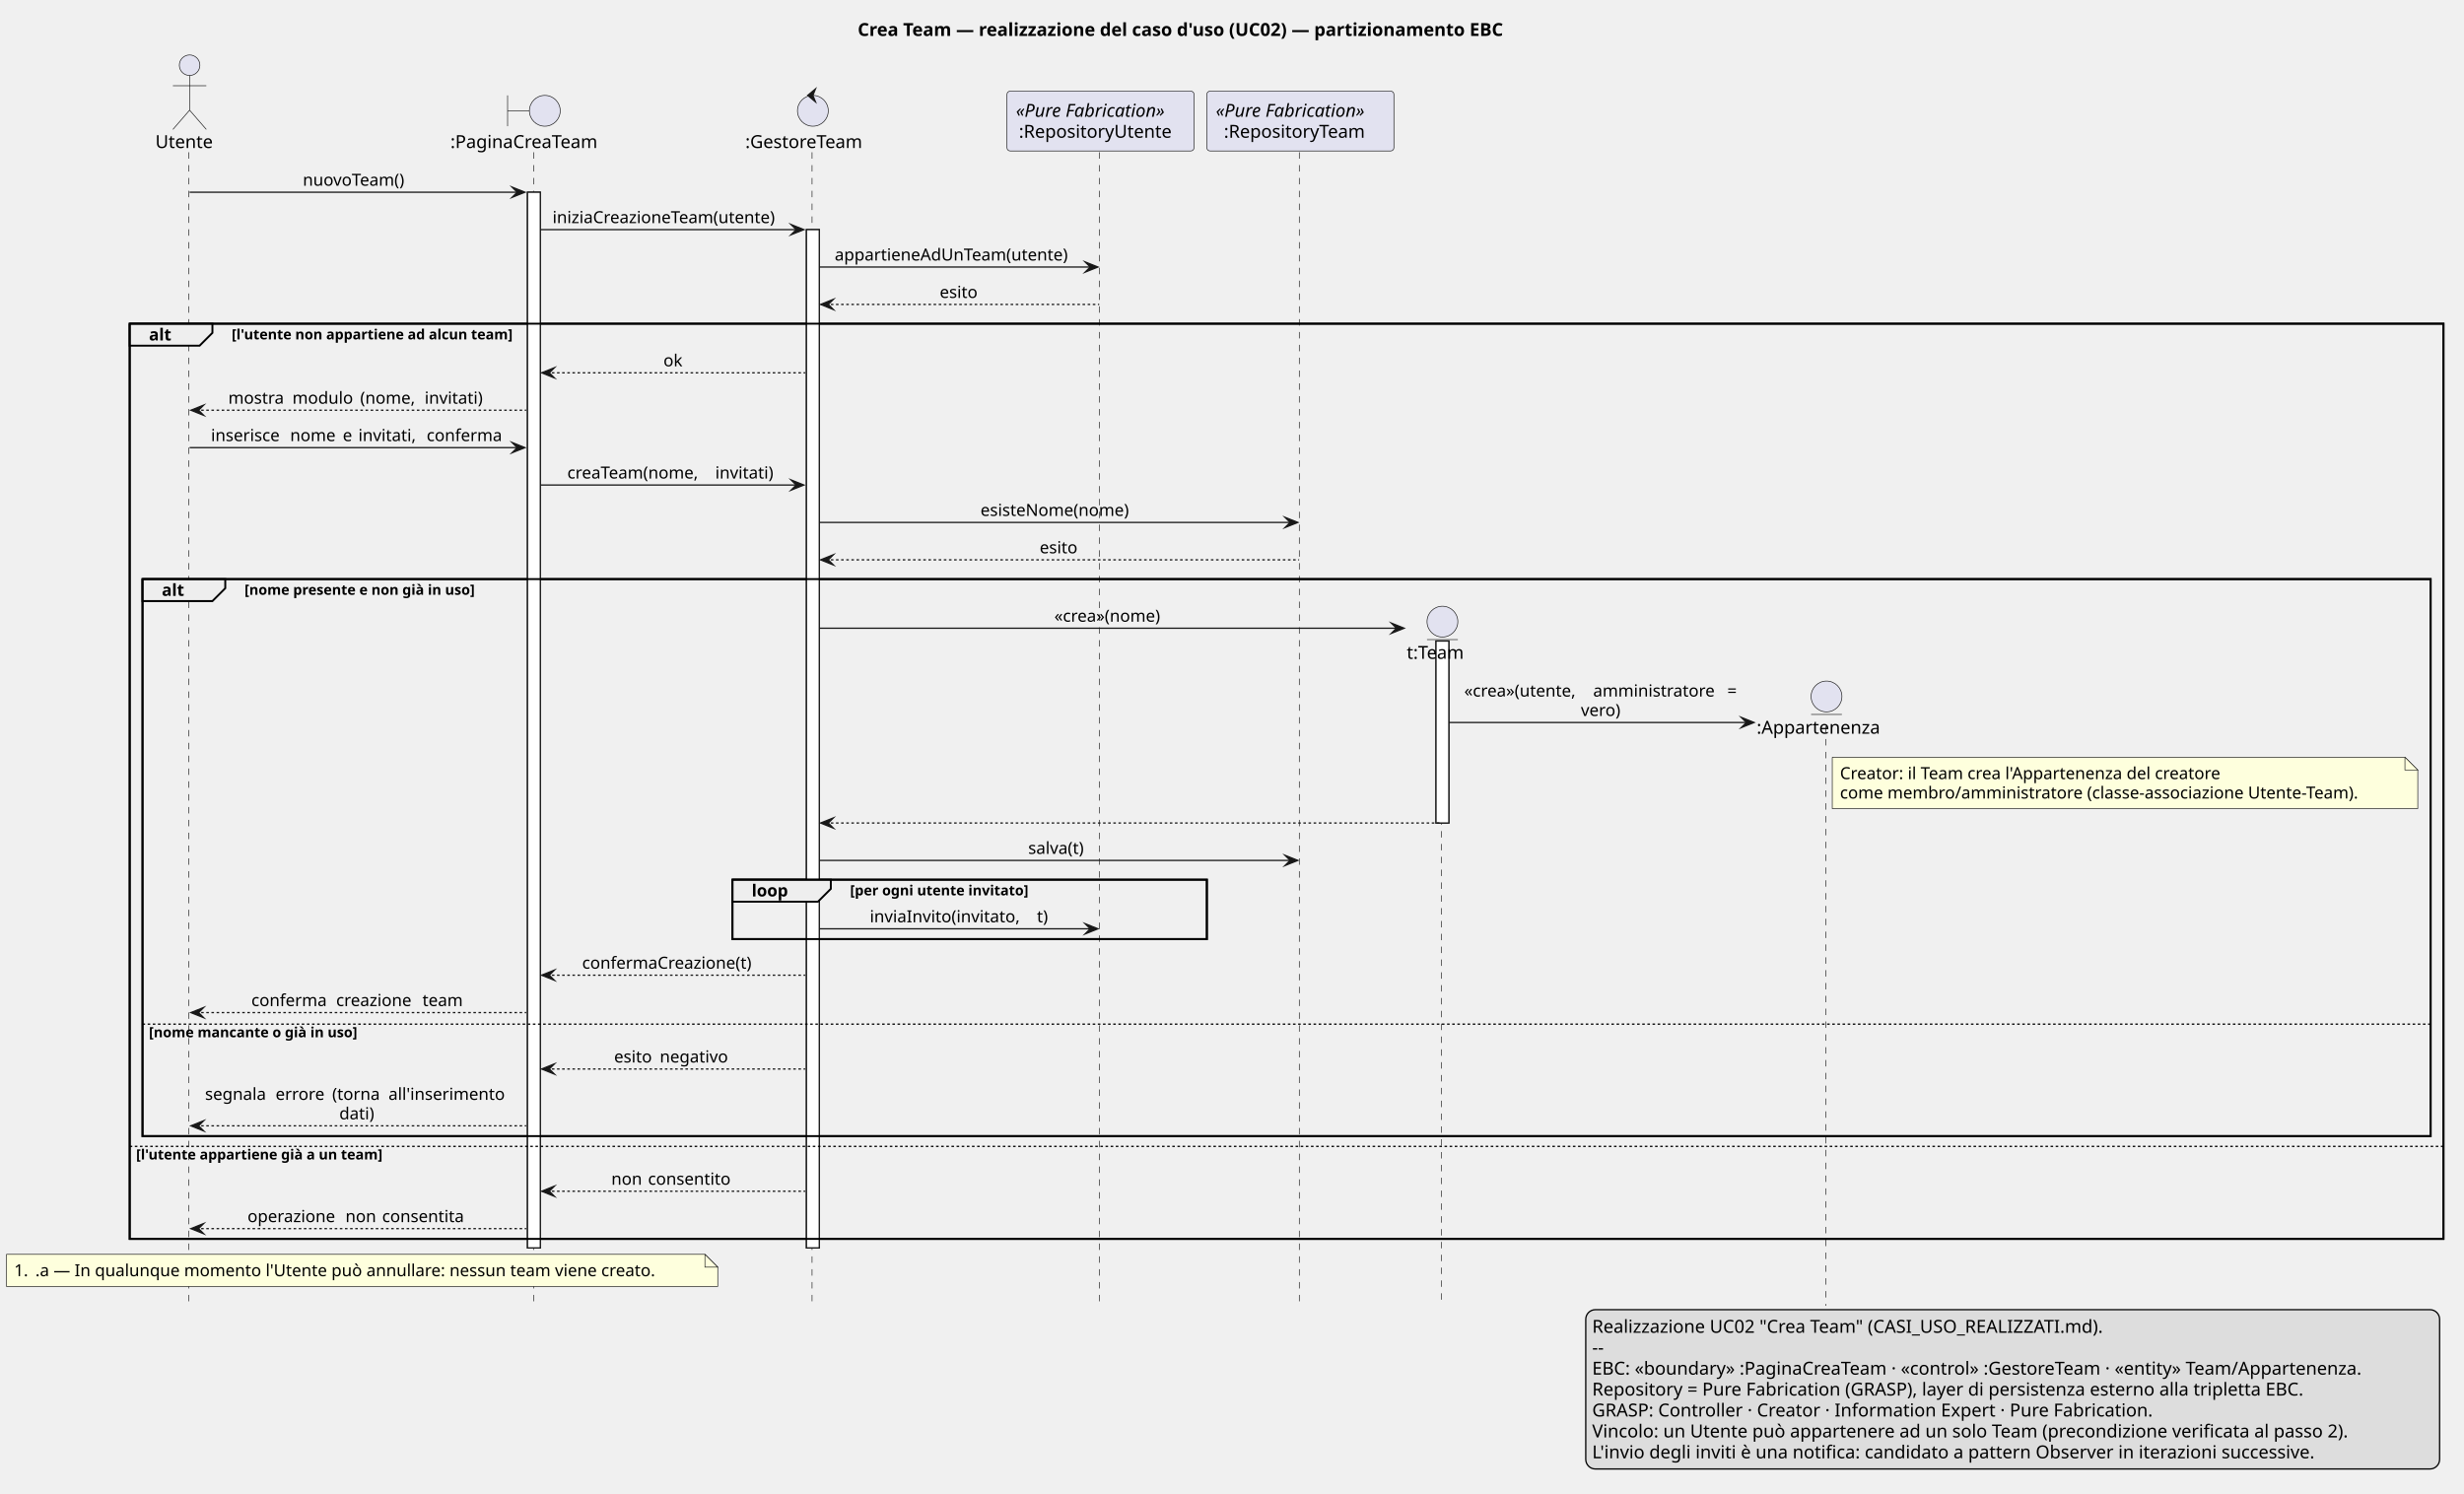
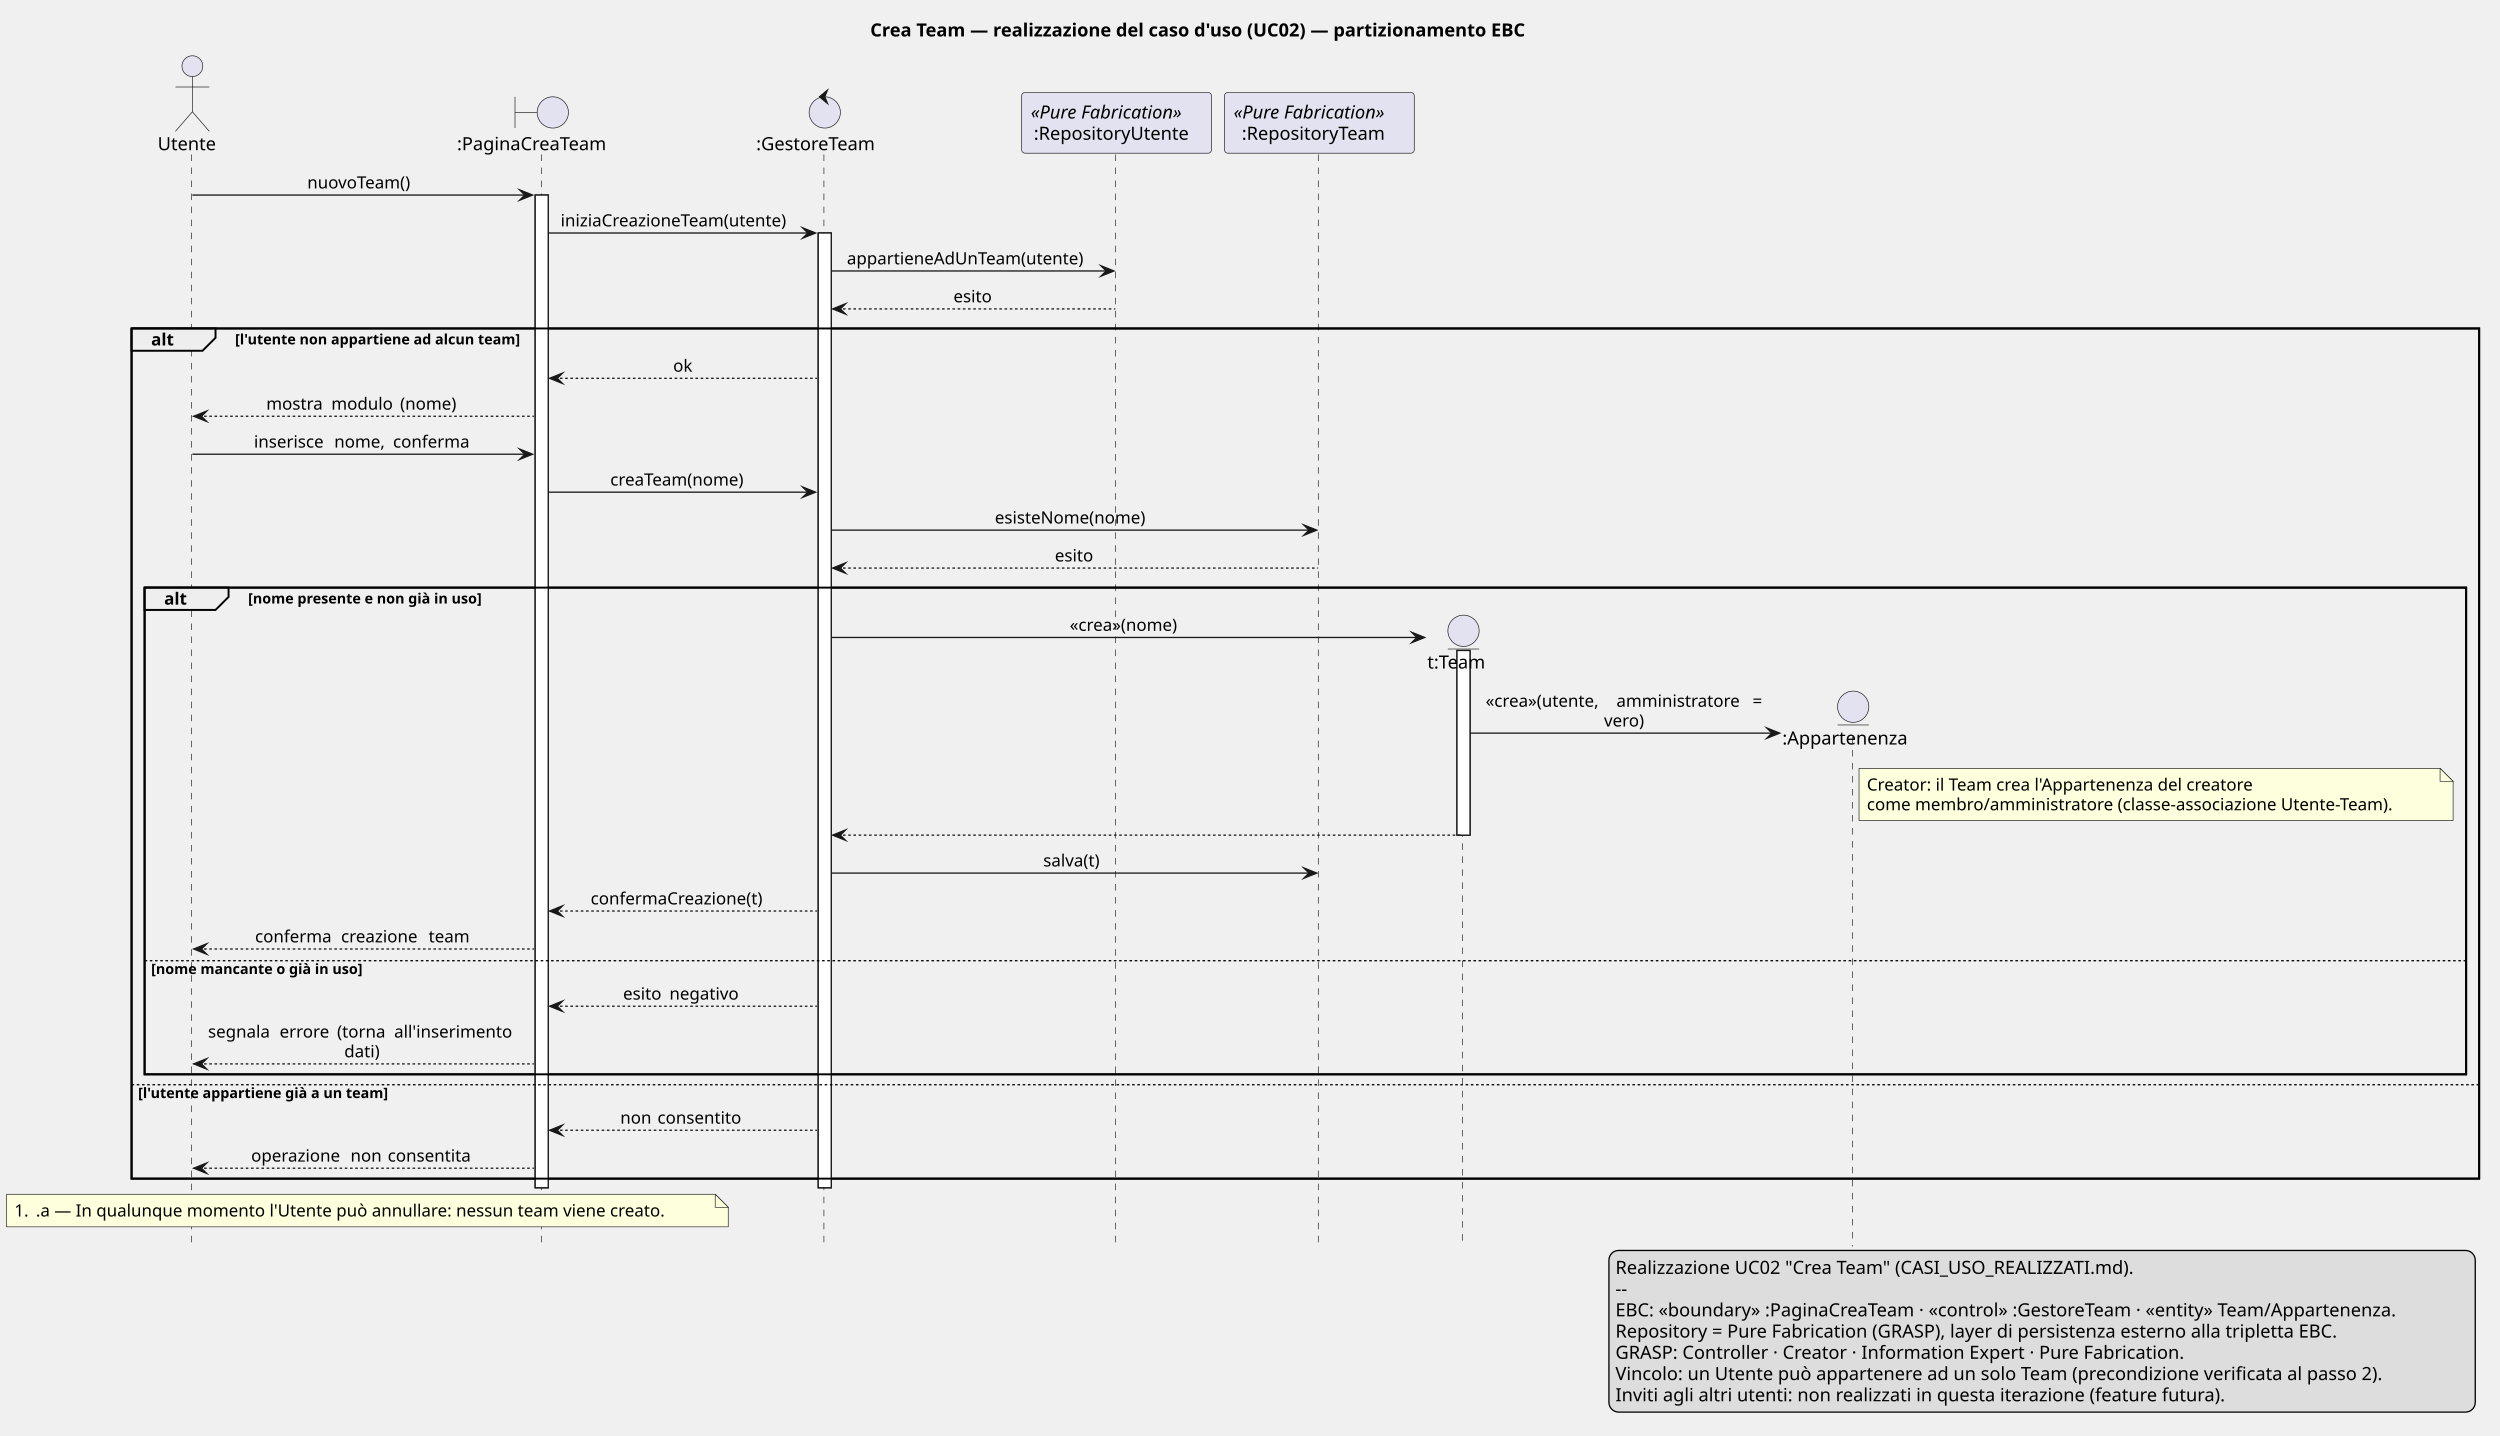
- <svg xmlns="http://www.w3.org/2000/svg" contentStyleType="text/css" data-diagram-type="SEQUENCE" height="1163px" preserveAspectRatio="none" style="width:1919px;height:1163px;background:#FFFFFF;" version="1.1" viewBox="0 0 1919 1163" width="1919px" zoomAndPan="magnify">
+ <svg xmlns="http://www.w3.org/2000/svg" contentStyleType="text/css" data-diagram-type="SEQUENCE" height="1102px" preserveAspectRatio="none" style="width:1919px;height:1102px;background:#FFFFFF;" version="1.1" viewBox="0 0 1919 1102" width="1919px" zoomAndPan="magnify">
  <defs />
  <g>
    <g class="title" data-source-line="13">
      <text fill="#000000" font-family="sans-serif" font-size="14" font-weight="700" lengthAdjust="spacing" textLength="576.03" x="667.987" y="27.995">Crea Team — realizzazione del caso d'uso (UC02) — partizionamento EBC</text>
    </g>
    <g>
-       <rect fill="#FFFFFF" height="822.258" style="stroke:#181818;stroke-width:1;" width="10" x="410.817" y="149.727" />
-     </g>
-     <g>
-       <rect fill="#FFFFFF" height="793.125" style="stroke:#181818;stroke-width:1;" width="10" x="628.076" y="178.859" />
+       <rect fill="#FFFFFF" height="761.992" style="stroke:#181818;stroke-width:1;" width="10" x="410.817" y="149.727" />
+     </g>
+     <g>
+       <rect fill="#FFFFFF" height="732.859" style="stroke:#181818;stroke-width:1;" width="10" x="628.076" y="178.859" />
    </g>
    <g>
      <rect fill="#FFFFFF" height="141.727" style="stroke:#181818;stroke-width:1;" width="10" x="1118.387" y="499.32" />
    </g>
-     <rect fill="none" height="712.859" style="stroke:#000000;stroke-width:1.5;" width="1802.005" x="101" y="252.125" />
-     <rect fill="none" height="433.859" style="stroke:#000000;stroke-width:1.5;" width="1782.005" x="111" y="451.055" />
-     <rect fill="none" height="46.266" style="stroke:#000000;stroke-width:1.5;" width="369.482" x="570.437" y="685.18" />
+     <rect fill="none" height="652.594" style="stroke:#000000;stroke-width:1.5;" width="1802.005" x="101" y="252.125" />
+     <rect fill="none" height="373.594" style="stroke:#000000;stroke-width:1.5;" width="1782.005" x="111" y="451.055" />
    <g class="participant-lifeline" data-entity-uid="part1" data-qualified-name="Ut" data-source-line="15" id="part1-lifeline">
      <g>
-         <rect fill="#000000" fill-opacity="0" height="898.523" width="8" x="143.663" y="118.594" />
-         <line style="stroke:#181818;stroke-width:0.5;stroke-dasharray:5,5;" x1="147" x2="147" y1="118.594" y2="1017.117" />
+         <rect fill="#000000" fill-opacity="0" height="838.258" width="8" x="143.663" y="118.594" />
+         <line style="stroke:#181818;stroke-width:0.5;stroke-dasharray:5,5;" x1="147" x2="147" y1="118.594" y2="956.852" />
      </g>
    </g>
    <g class="participant-lifeline" data-entity-uid="part2" data-qualified-name="B" data-source-line="16" id="part2-lifeline">
      <g>
-         <rect fill="#000000" fill-opacity="0" height="898.523" width="8" x="411.817" y="118.594" />
-         <line style="stroke:#181818;stroke-width:0.5;stroke-dasharray:5,5;" x1="415.781" x2="415.781" y1="118.594" y2="1017.117" />
+         <rect fill="#000000" fill-opacity="0" height="838.258" width="8" x="411.817" y="118.594" />
+         <line style="stroke:#181818;stroke-width:0.5;stroke-dasharray:5,5;" x1="415.781" x2="415.781" y1="118.594" y2="956.852" />
      </g>
    </g>
    <g class="participant-lifeline" data-entity-uid="part3" data-qualified-name="GT" data-source-line="17" id="part3-lifeline">
      <g>
-         <rect fill="#000000" fill-opacity="0" height="898.523" width="8" x="629.076" y="118.594" />
-         <line style="stroke:#181818;stroke-width:0.5;stroke-dasharray:5,5;" x1="632.437" x2="632.437" y1="118.594" y2="1017.117" />
+         <rect fill="#000000" fill-opacity="0" height="838.258" width="8" x="629.076" y="118.594" />
+         <line style="stroke:#181818;stroke-width:0.5;stroke-dasharray:5,5;" x1="632.437" x2="632.437" y1="118.594" y2="956.852" />
      </g>
    </g>
    <g class="participant-lifeline" data-entity-uid="part4" data-qualified-name="RU" data-source-line="18" id="part4-lifeline">
      <g>
-         <rect fill="#000000" fill-opacity="0" height="898.523" width="8" x="853.082" y="118.594" />
-         <line style="stroke:#181818;stroke-width:0.5;stroke-dasharray:5,5;" x1="856.245" x2="856.245" y1="118.594" y2="1017.117" />
+         <rect fill="#000000" fill-opacity="0" height="838.258" width="8" x="853.082" y="118.594" />
+         <line style="stroke:#181818;stroke-width:0.5;stroke-dasharray:5,5;" x1="856.245" x2="856.245" y1="118.594" y2="956.852" />
      </g>
    </g>
    <g class="participant-lifeline" data-entity-uid="part5" data-qualified-name="RT" data-source-line="19" id="part5-lifeline">
      <g>
-         <rect fill="#000000" fill-opacity="0" height="898.523" width="8" x="1008.756" y="118.594" />
-         <line style="stroke:#181818;stroke-width:0.5;stroke-dasharray:5,5;" x1="1011.919" x2="1011.919" y1="118.594" y2="1017.117" />
+         <rect fill="#000000" fill-opacity="0" height="838.258" width="8" x="1008.756" y="118.594" />
+         <line style="stroke:#181818;stroke-width:0.5;stroke-dasharray:5,5;" x1="1011.919" x2="1011.919" y1="118.594" y2="956.852" />
      </g>
    </g>
    <g class="participant-lifeline" data-entity-uid="part6" data-qualified-name="T" data-source-line="36" id="part6-lifeline">
      <g>
-         <rect fill="#000000" fill-opacity="0" height="509.781" width="8" x="1119.387" y="507.336" />
-         <line style="stroke:#181818;stroke-width:0.5;stroke-dasharray:5,5;" x1="1122.593" x2="1122.593" y1="507.336" y2="1017.117" />
+         <rect fill="#000000" fill-opacity="0" height="449.516" width="8" x="1119.387" y="507.336" />
+         <line style="stroke:#181818;stroke-width:0.5;stroke-dasharray:5,5;" x1="1122.593" x2="1122.593" y1="507.336" y2="956.852" />
      </g>
    </g>
    <g class="participant-lifeline" data-entity-uid="part7" data-qualified-name="App" data-source-line="39" id="part7-lifeline">
      <g>
-         <rect fill="#000000" fill-opacity="0" height="451.484" width="8" x="1418.508" y="565.633" />
-         <line style="stroke:#181818;stroke-width:0.5;stroke-dasharray:5,5;" x1="1422.112" x2="1422.112" y1="565.633" y2="1017.117" />
+         <rect fill="#000000" fill-opacity="0" height="391.219" width="8" x="1418.508" y="565.633" />
+         <line style="stroke:#181818;stroke-width:0.5;stroke-dasharray:5,5;" x1="1422.112" x2="1422.112" y1="565.633" y2="956.852" />
      </g>
    </g>
    <g class="participant participant-head" data-entity-uid="part1" data-qualified-name="Ut" data-source-line="15" id="part1-head">
      <text fill="#000000" font-family="sans-serif" font-size="14" lengthAdjust="spacing" textLength="47.325" x="121" y="115.292">Utente</text>
      <ellipse cx="147.663" cy="50.797" fill="#E2E2F0" rx="8" ry="8" style="stroke:#181818;stroke-width:0.5;" />
      <path d="M147.663,58.797 L147.663,85.797 M134.663,66.797 L160.663,66.797 M147.663,85.797 L134.663,100.797 M147.663,85.797 L160.663,100.797" fill="none" style="stroke:#181818;stroke-width:0.5;" />
    </g>
    <g class="participant participant-head" data-entity-uid="part2" data-qualified-name="B" data-source-line="16" id="part2-head">
      <text fill="#000000" font-family="sans-serif" font-size="14" lengthAdjust="spacing" textLength="124.072" x="350.781" y="115.292">:PaginaCreaTeam</text>
      <path d="M395.317,74.297 L395.317,98.297 M395.317,86.297 L412.317,86.297" fill="none" style="stroke:#181818;stroke-width:0.5;" />
      <ellipse cx="424.317" cy="86.297" fill="#E2E2F0" rx="12" ry="12" style="stroke:#181818;stroke-width:0.5;" />
    </g>
    <g class="participant participant-head" data-entity-uid="part3" data-qualified-name="GT" data-source-line="17" id="part3-head">
      <text fill="#000000" font-family="sans-serif" font-size="14" lengthAdjust="spacing" textLength="99.278" x="580.437" y="115.292">:GestoreTeam</text>
      <ellipse cx="633.076" cy="86.297" fill="#E2E2F0" rx="12" ry="12" style="stroke:#181818;stroke-width:0.5;" />
      <polygon fill="#181818" points="629.076,74.297,635.076,69.297,633.076,74.297,635.076,79.297,629.076,74.297" style="stroke:#181818;stroke-width:1;stroke-linejoin:miter;stroke-miterlimit:10;" />
    </g>
    <g class="participant participant-head" data-entity-uid="part4" data-qualified-name="RU" data-source-line="18" id="part4-head">
      <rect fill="#E2E2F0" height="46.594" rx="2.5" ry="2.5" style="stroke:#181818;stroke-width:0.5;" width="145.674" x="784.245" y="71" />
      <text fill="#000000" font-family="sans-serif" font-size="14" font-style="italic" lengthAdjust="spacing" textLength="131.674" x="791.245" y="90.995">«Pure Fabrication»</text>
      <text fill="#000000" font-family="sans-serif" font-size="14" lengthAdjust="spacing" textLength="127.114" x="793.525" y="107.292">:RepositoryUtente</text>
    </g>
    <g class="participant participant-head" data-entity-uid="part5" data-qualified-name="RT" data-source-line="19" id="part5-head">
      <rect fill="#E2E2F0" height="46.594" rx="2.5" ry="2.5" style="stroke:#181818;stroke-width:0.5;" width="145.674" x="939.919" y="71" />
      <text fill="#000000" font-family="sans-serif" font-size="14" font-style="italic" lengthAdjust="spacing" textLength="131.674" x="946.919" y="90.995">«Pure Fabrication»</text>
      <text fill="#000000" font-family="sans-serif" font-size="14" lengthAdjust="spacing" textLength="119.171" x="953.17" y="107.292">:RepositoryTeam</text>
    </g>
    <g>
-       <rect fill="#FFFFFF" height="822.258" style="stroke:#181818;stroke-width:1;" width="10" x="410.817" y="149.727" />
-     </g>
-     <g>
-       <rect fill="#FFFFFF" height="793.125" style="stroke:#181818;stroke-width:1;" width="10" x="628.076" y="178.859" />
+       <rect fill="#FFFFFF" height="761.992" style="stroke:#181818;stroke-width:1;" width="10" x="410.817" y="149.727" />
+     </g>
+     <g>
+       <rect fill="#FFFFFF" height="732.859" style="stroke:#181818;stroke-width:1;" width="10" x="628.076" y="178.859" />
    </g>
    <g>
      <rect fill="#FFFFFF" height="141.727" style="stroke:#181818;stroke-width:1;" width="10" x="1118.387" y="499.32" />
    </g>
    <g class="message" data-entity-1="part1" data-entity-2="part2" data-source-line="21" id="msg1">
      <polygon fill="#181818" points="398.817,145.727,408.817,149.727,398.817,153.727,402.817,149.727" style="stroke:#181818;stroke-width:1;stroke-linejoin:miter;stroke-miterlimit:10;" />
      <line style="stroke:#181818;stroke-width:1;" x1="147.663" x2="404.817" y1="149.727" y2="149.727" />
      <text fill="#000000" font-family="sans-serif" font-size="13" lengthAdjust="spacing" textLength="86.791" x="235.844" y="144.661">nuovoTeam()</text>
    </g>
    <g class="message" data-entity-1="part2" data-entity-2="part3" data-source-line="23" id="msg2">
      <polygon fill="#181818" points="616.076,174.859,626.076,178.859,616.076,182.859,620.076,178.859" style="stroke:#181818;stroke-width:1;stroke-linejoin:miter;stroke-miterlimit:10;" />
      <line style="stroke:#181818;stroke-width:1;" x1="420.817" x2="622.076" y1="178.859" y2="178.859" />
      <text fill="#000000" font-family="sans-serif" font-size="13" lengthAdjust="spacing" textLength="188.259" x="430.317" y="173.793">iniziaCreazioneTeam(utente)</text>
    </g>
    <g class="message" data-entity-1="part3" data-entity-2="part4" data-source-line="25" id="msg3">
      <polygon fill="#181818" points="845.082,203.992,855.082,207.992,845.082,211.992,849.082,207.992" style="stroke:#181818;stroke-width:1;stroke-linejoin:miter;stroke-miterlimit:10;" />
      <line style="stroke:#181818;stroke-width:1;" x1="638.076" x2="851.082" y1="207.992" y2="207.992" />
      <text fill="#000000" font-family="sans-serif" font-size="13" lengthAdjust="spacing" textLength="195.006" x="650.076" y="202.926">appartieneAdUnTeam(utente)</text>
    </g>
    <g class="message" data-entity-1="part4" data-entity-2="part3" data-source-line="26" id="msg4">
      <polygon fill="#181818" points="649.076,233.125,639.076,237.125,649.076,241.125,645.076,237.125" style="stroke:#181818;stroke-width:1;stroke-linejoin:miter;stroke-miterlimit:10;" />
      <line style="stroke:#181818;stroke-width:1;stroke-dasharray:2,2;" x1="643.076" x2="856.082" y1="237.125" y2="237.125" />
      <text fill="#000000" font-family="sans-serif" font-size="13" lengthAdjust="spacing" textLength="31.434" x="731.862" y="232.059">esito</text>
    </g>
    <path d="M101,252.125 L165.443,252.125 L165.443,259.258 L155.443,269.258 L101,269.258 L101,252.125" fill="#EEEEEE" style="stroke:#000000;stroke-width:1.5;" />
-     <rect fill="none" height="712.859" style="stroke:#000000;stroke-width:1.5;" width="1802.005" x="101" y="252.125" />
+     <rect fill="none" height="652.594" style="stroke:#000000;stroke-width:1.5;" width="1802.005" x="101" y="252.125" />
    <text fill="#000000" font-family="sans-serif" font-size="13" font-weight="700" lengthAdjust="spacing" textLength="19.443" x="116" y="265.192">alt</text>
    <text fill="#000000" font-family="sans-serif" font-size="11" font-weight="700" lengthAdjust="spacing" textLength="248.735" x="180.443" y="264.335">[l'utente non appartiene ad alcun team]</text>
    <g class="message" data-entity-1="part3" data-entity-2="part2" data-source-line="29" id="msg5">
      <polygon fill="#181818" points="431.817,286.391,421.817,290.391,431.817,294.391,427.817,290.391" style="stroke:#181818;stroke-width:1;stroke-linejoin:miter;stroke-miterlimit:10;" />
      <line style="stroke:#181818;stroke-width:1;stroke-dasharray:2,2;" x1="425.817" x2="627.076" y1="290.391" y2="290.391" />
      <text fill="#000000" font-family="sans-serif" font-size="13" lengthAdjust="spacing" textLength="15.482" x="516.705" y="285.325">ok</text>
    </g>
    <g class="message" data-entity-1="part2" data-entity-2="part1" data-source-line="30" id="msg6">
      <polygon fill="#181818" points="158.663,315.523,148.663,319.523,158.663,323.523,154.663,319.523" style="stroke:#181818;stroke-width:1;stroke-linejoin:miter;stroke-miterlimit:10;" />
      <line style="stroke:#181818;stroke-width:1;stroke-dasharray:2,2;" x1="152.663" x2="409.817" y1="319.523" y2="319.523" />
-       <text fill="#000000" font-family="sans-serif" font-size="13" lengthAdjust="spacing" textLength="45.798" x="177.776" y="314.457">mostra</text>
-       <text fill="#000000" font-family="sans-serif" font-size="13" lengthAdjust="spacing" textLength="4.132" x="223.574" y="314.457"> </text>
-       <text fill="#000000" font-family="sans-serif" font-size="13" lengthAdjust="spacing" textLength="48.674" x="227.706" y="314.457">modulo</text>
-       <text fill="#000000" font-family="sans-serif" font-size="13" lengthAdjust="spacing" textLength="4.132" x="276.38" y="314.457"> </text>
-       <text fill="#000000" font-family="sans-serif" font-size="13" lengthAdjust="spacing" textLength="46.059" x="280.512" y="314.457">(nome,</text>
-       <text fill="#000000" font-family="sans-serif" font-size="13" lengthAdjust="spacing" textLength="4.132" x="326.571" y="314.457"> </text>
-       <text fill="#000000" font-family="sans-serif" font-size="13" lengthAdjust="spacing" textLength="50.001" x="330.703" y="314.457">invitati)</text>
+       <text fill="#000000" font-family="sans-serif" font-size="13" lengthAdjust="spacing" textLength="45.798" x="204.372" y="314.457">mostra</text>
+       <text fill="#000000" font-family="sans-serif" font-size="13" lengthAdjust="spacing" textLength="4.132" x="250.171" y="314.457"> </text>
+       <text fill="#000000" font-family="sans-serif" font-size="13" lengthAdjust="spacing" textLength="48.674" x="254.303" y="314.457">modulo</text>
+       <text fill="#000000" font-family="sans-serif" font-size="13" lengthAdjust="spacing" textLength="4.132" x="302.977" y="314.457"> </text>
+       <text fill="#000000" font-family="sans-serif" font-size="13" lengthAdjust="spacing" textLength="46.998" x="307.109" y="314.457">(nome)</text>
    </g>
    <g class="message" data-entity-1="part1" data-entity-2="part2" data-source-line="31" id="msg7">
      <polygon fill="#181818" points="398.817,344.656,408.817,348.656,398.817,352.656,402.817,348.656" style="stroke:#181818;stroke-width:1;stroke-linejoin:miter;stroke-miterlimit:10;" />
      <line style="stroke:#181818;stroke-width:1;" x1="147.663" x2="404.817" y1="348.656" y2="348.656" />
-       <text fill="#000000" font-family="sans-serif" font-size="13" lengthAdjust="spacing" textLength="57.497" x="164.325" y="343.59">inserisce</text>
-       <text fill="#000000" font-family="sans-serif" font-size="13" lengthAdjust="spacing" textLength="4.132" x="221.822" y="343.59"> </text>
-       <text fill="#000000" font-family="sans-serif" font-size="13" lengthAdjust="spacing" textLength="36.855" x="225.954" y="343.59">nome</text>
-       <text fill="#000000" font-family="sans-serif" font-size="13" lengthAdjust="spacing" textLength="4.132" x="262.809" y="343.59"> </text>
-       <text fill="#000000" font-family="sans-serif" font-size="13" lengthAdjust="spacing" textLength="7.998" x="266.941" y="343.59">e</text>
-       <text fill="#000000" font-family="sans-serif" font-size="13" lengthAdjust="spacing" textLength="4.132" x="274.939" y="343.59"> </text>
-       <text fill="#000000" font-family="sans-serif" font-size="13" lengthAdjust="spacing" textLength="49.061" x="279.072" y="343.59">invitati,</text>
-       <text fill="#000000" font-family="sans-serif" font-size="13" lengthAdjust="spacing" textLength="4.132" x="328.133" y="343.59"> </text>
-       <text fill="#000000" font-family="sans-serif" font-size="13" lengthAdjust="spacing" textLength="61.89" x="332.265" y="343.59">conferma</text>
+       <text fill="#000000" font-family="sans-serif" font-size="13" lengthAdjust="spacing" textLength="57.497" x="194.921" y="343.59">inserisce</text>
+       <text fill="#000000" font-family="sans-serif" font-size="13" lengthAdjust="spacing" textLength="4.132" x="252.418" y="343.59"> </text>
+       <text fill="#000000" font-family="sans-serif" font-size="13" lengthAdjust="spacing" textLength="40.987" x="256.55" y="343.59">nome,</text>
+       <text fill="#000000" font-family="sans-serif" font-size="13" lengthAdjust="spacing" textLength="4.132" x="297.537" y="343.59"> </text>
+       <text fill="#000000" font-family="sans-serif" font-size="13" lengthAdjust="spacing" textLength="61.89" x="301.669" y="343.59">conferma</text>
    </g>
    <g class="message" data-entity-1="part2" data-entity-2="part3" data-source-line="32" id="msg8">
      <polygon fill="#181818" points="616.076,373.789,626.076,377.789,616.076,381.789,620.076,377.789" style="stroke:#181818;stroke-width:1;stroke-linejoin:miter;stroke-miterlimit:10;" />
      <line style="stroke:#181818;stroke-width:1;" x1="420.817" x2="622.076" y1="377.789" y2="377.789" />
-       <text fill="#000000" font-family="sans-serif" font-size="13" lengthAdjust="spacing" textLength="111.084" x="441.838" y="372.723">creaTeam(nome,</text>
-       <text fill="#000000" font-family="sans-serif" font-size="13" lengthAdjust="spacing" textLength="4.132" x="552.922" y="372.723"> </text>
-       <text fill="#000000" font-family="sans-serif" font-size="13" lengthAdjust="spacing" textLength="50.001" x="557.054" y="372.723">invitati)</text>
+       <text fill="#000000" font-family="sans-serif" font-size="13" lengthAdjust="spacing" textLength="112.023" x="468.435" y="372.723">creaTeam(nome)</text>
    </g>
    <g class="message" data-entity-1="part3" data-entity-2="part5" data-source-line="33" id="msg9">
      <polygon fill="#181818" points="1000.756,402.922,1010.756,406.922,1000.756,410.922,1004.756,406.922" style="stroke:#181818;stroke-width:1;stroke-linejoin:miter;stroke-miterlimit:10;" />
      <line style="stroke:#181818;stroke-width:1;" x1="638.076" x2="1006.756" y1="406.922" y2="406.922" />
      <text fill="#000000" font-family="sans-serif" font-size="13" lengthAdjust="spacing" textLength="123.589" x="763.621" y="401.856">esisteNome(nome)</text>
    </g>
    <g class="message" data-entity-1="part5" data-entity-2="part3" data-source-line="34" id="msg10">
      <polygon fill="#181818" points="649.076,432.055,639.076,436.055,649.076,440.055,645.076,436.055" style="stroke:#181818;stroke-width:1;stroke-linejoin:miter;stroke-miterlimit:10;" />
      <line style="stroke:#181818;stroke-width:1;stroke-dasharray:2,2;" x1="643.076" x2="1011.756" y1="436.055" y2="436.055" />
      <text fill="#000000" font-family="sans-serif" font-size="13" lengthAdjust="spacing" textLength="31.434" x="809.699" y="430.989">esito</text>
    </g>
    <path d="M111,451.055 L175.443,451.055 L175.443,458.188 L165.443,468.188 L111,468.188 L111,451.055" fill="#EEEEEE" style="stroke:#000000;stroke-width:1.5;" />
-     <rect fill="none" height="433.859" style="stroke:#000000;stroke-width:1.5;" width="1782.005" x="111" y="451.055" />
+     <rect fill="none" height="373.594" style="stroke:#000000;stroke-width:1.5;" width="1782.005" x="111" y="451.055" />
    <text fill="#000000" font-family="sans-serif" font-size="13" font-weight="700" lengthAdjust="spacing" textLength="19.443" x="126" y="464.122">alt</text>
    <text fill="#000000" font-family="sans-serif" font-size="11" font-weight="700" lengthAdjust="spacing" textLength="205.944" x="190.443" y="463.265">[nome presente e non già in uso]</text>
    <g class="message" data-entity-1="part3" data-entity-2="part6" data-source-line="37" id="msg11">
      <polygon fill="#181818" points="1083.593,485.32,1093.593,489.32,1083.593,493.32,1087.593,489.32" style="stroke:#181818;stroke-width:1;stroke-linejoin:miter;stroke-miterlimit:10;" />
      <line style="stroke:#181818;stroke-width:1;" x1="638.076" x2="1089.593" y1="489.32" y2="489.32" />
      <text fill="#000000" font-family="sans-serif" font-size="13" lengthAdjust="spacing" textLength="91.362" x="821.153" y="484.254">«crea»(nome)</text>
    </g>
    <text fill="#000000" font-family="sans-serif" font-size="14" lengthAdjust="spacing" textLength="49.588" x="1095.593" y="513.183">t:Team</text>
    <ellipse cx="1123.387" cy="484.188" fill="#E2E2F0" rx="12" ry="12" style="stroke:#181818;stroke-width:0.5;" />
    <line style="stroke:#181818;stroke-width:0.5;" x1="1111.387" x2="1135.387" y1="498.188" y2="498.188" />
    <g class="message" data-entity-1="part6" data-entity-2="part7" data-source-line="40" id="msg13">
      <polygon fill="#181818" points="1356.112,558.75,1366.112,562.75,1356.112,566.75,1360.112,562.75" style="stroke:#181818;stroke-width:1;stroke-linejoin:miter;stroke-miterlimit:10;" />
      <line style="stroke:#181818;stroke-width:1;" x1="1128.387" x2="1362.112" y1="562.75" y2="562.75" />
      <text fill="#000000" font-family="sans-serif" font-size="13" lengthAdjust="spacing" textLength="96.237" x="1140.387" y="542.551">«crea»(utente,</text>
      <text fill="#000000" font-family="sans-serif" font-size="13" lengthAdjust="spacing" textLength="4.132" x="1236.623" y="542.551"> </text>
      <text fill="#000000" font-family="sans-serif" font-size="13" lengthAdjust="spacing" textLength="100.331" x="1240.756" y="542.551">amministratore</text>
      <text fill="#000000" font-family="sans-serif" font-size="13" lengthAdjust="spacing" textLength="4.132" x="1341.087" y="542.551"> </text>
      <text fill="#000000" font-family="sans-serif" font-size="13" lengthAdjust="spacing" textLength="10.893" x="1345.219" y="542.551">=</text>
      <text fill="#000000" font-family="sans-serif" font-size="13" lengthAdjust="spacing" textLength="34.062" x="1231.218" y="557.684">vero)</text>
    </g>
    <text fill="#000000" font-family="sans-serif" font-size="14" lengthAdjust="spacing" textLength="102.792" x="1368.112" y="571.48">:Appartenenza</text>
    <ellipse cx="1422.508" cy="542.484" fill="#E2E2F0" rx="12" ry="12" style="stroke:#181818;stroke-width:0.5;" />
    <line style="stroke:#181818;stroke-width:0.5;" x1="1410.508" x2="1434.508" y1="556.484" y2="556.484" />
    <path d="M1427,589.781 L1427,629.781 L1883,629.781 L1883,599.781 L1873,589.781 L1427,589.781" fill="#FEFFDD" style="stroke:#181818;stroke-width:0.5;" />
    <path d="M1873,589.781 L1873,599.781 L1883,599.781 L1873,589.781" fill="#FEFFDD" style="stroke:#181818;stroke-width:0.5;" />
    <text fill="#000000" font-family="sans-serif" font-size="13" lengthAdjust="spacing" textLength="323.172" x="1433" y="606.848">Creator: il Team crea l'Appartenenza del creatore</text>
    <text fill="#000000" font-family="sans-serif" font-size="13" lengthAdjust="spacing" textLength="435.005" x="1433" y="621.981">come membro/amministratore (classe-associazione Utente-Team).</text>
    <g class="message" data-entity-1="part6" data-entity-2="part3" data-source-line="45" id="msg15">
      <polygon fill="#181818" points="649.076,637.047,639.076,641.047,649.076,645.047,645.076,641.047" style="stroke:#181818;stroke-width:1;stroke-linejoin:miter;stroke-miterlimit:10;" />
      <line style="stroke:#181818;stroke-width:1;stroke-dasharray:2,2;" x1="643.076" x2="1122.387" y1="641.047" y2="641.047" />
    </g>
    <g class="message" data-entity-1="part3" data-entity-2="part5" data-source-line="47" id="msg16">
      <polygon fill="#181818" points="1000.756,666.18,1010.756,670.18,1000.756,674.18,1004.756,670.18" style="stroke:#181818;stroke-width:1;stroke-linejoin:miter;stroke-miterlimit:10;" />
      <line style="stroke:#181818;stroke-width:1;" x1="638.076" x2="1006.756" y1="670.18" y2="670.18" />
      <text fill="#000000" font-family="sans-serif" font-size="13" lengthAdjust="spacing" textLength="49.252" x="800.79" y="665.114">salva(t)</text>
    </g>
-     <path d="M570.437,685.18 L647.061,685.18 L647.061,692.312 L637.061,702.312 L570.437,702.312 L570.437,685.18" fill="#EEEEEE" style="stroke:#000000;stroke-width:1.5;" />
-     <rect fill="none" height="46.266" style="stroke:#000000;stroke-width:1.5;" width="369.482" x="570.437" y="685.18" />
-     <text fill="#000000" font-family="sans-serif" font-size="13" font-weight="700" lengthAdjust="spacing" textLength="31.624" x="585.437" y="698.247">loop</text>
-     <text fill="#000000" font-family="sans-serif" font-size="11" font-weight="700" lengthAdjust="spacing" textLength="158.474" x="662.061" y="697.39">[per ogni utente invitato]</text>
-     <g class="message" data-entity-1="part3" data-entity-2="part4" data-source-line="49" id="msg17">
-       <polygon fill="#181818" points="845.082,719.445,855.082,723.445,845.082,727.445,849.082,723.445" style="stroke:#181818;stroke-width:1;stroke-linejoin:miter;stroke-miterlimit:10;" />
-       <line style="stroke:#181818;stroke-width:1;" x1="638.076" x2="851.082" y1="723.445" y2="723.445" />
-       <text fill="#000000" font-family="sans-serif" font-size="13" lengthAdjust="spacing" textLength="126.026" x="677.415" y="718.379">inviaInvito(invitato,</text>
-       <text fill="#000000" font-family="sans-serif" font-size="13" lengthAdjust="spacing" textLength="4.132" x="803.441" y="718.379"> </text>
-       <text fill="#000000" font-family="sans-serif" font-size="13" lengthAdjust="spacing" textLength="10.169" x="807.574" y="718.379">t)</text>
-     </g>
-     <g class="message" data-entity-1="part3" data-entity-2="part2" data-source-line="51" id="msg18">
-       <polygon fill="#181818" points="431.817,755.578,421.817,759.578,431.817,763.578,427.817,759.578" style="stroke:#181818;stroke-width:1;stroke-linejoin:miter;stroke-miterlimit:10;" />
-       <line style="stroke:#181818;stroke-width:1;stroke-dasharray:2,2;" x1="425.817" x2="627.076" y1="759.578" y2="759.578" />
-       <text fill="#000000" font-family="sans-serif" font-size="13" lengthAdjust="spacing" textLength="142.143" x="453.375" y="754.512">confermaCreazione(t)</text>
-     </g>
-     <g class="message" data-entity-1="part2" data-entity-2="part1" data-source-line="52" id="msg19">
-       <polygon fill="#181818" points="158.663,784.711,148.663,788.711,158.663,792.711,154.663,788.711" style="stroke:#181818;stroke-width:1;stroke-linejoin:miter;stroke-miterlimit:10;" />
-       <line style="stroke:#181818;stroke-width:1;stroke-dasharray:2,2;" x1="152.663" x2="409.817" y1="788.711" y2="788.711" />
-       <text fill="#000000" font-family="sans-serif" font-size="13" lengthAdjust="spacing" textLength="61.89" x="195.758" y="783.645">conferma</text>
-       <text fill="#000000" font-family="sans-serif" font-size="13" lengthAdjust="spacing" textLength="4.132" x="257.648" y="783.645"> </text>
-       <text fill="#000000" font-family="sans-serif" font-size="13" lengthAdjust="spacing" textLength="63.083" x="261.781" y="783.645">creazione</text>
-       <text fill="#000000" font-family="sans-serif" font-size="13" lengthAdjust="spacing" textLength="4.132" x="324.863" y="783.645"> </text>
-       <text fill="#000000" font-family="sans-serif" font-size="13" lengthAdjust="spacing" textLength="33.725" x="328.996" y="783.645">team</text>
-     </g>
-     <line style="stroke:#000000;stroke-width:1;stroke-dasharray:2,2;" x1="111" x2="1893.005" y1="797.711" y2="797.711" />
-     <text fill="#000000" font-family="sans-serif" font-size="11" font-weight="700" lengthAdjust="spacing" textLength="184.884" x="116" y="807.921">[nome mancante o già in uso]</text>
-     <g class="message" data-entity-1="part3" data-entity-2="part2" data-source-line="54" id="msg20">
-       <polygon fill="#181818" points="431.817,828.648,421.817,832.648,431.817,836.648,427.817,832.648" style="stroke:#181818;stroke-width:1;stroke-linejoin:miter;stroke-miterlimit:10;" />
-       <line style="stroke:#181818;stroke-width:1;stroke-dasharray:2,2;" x1="425.817" x2="627.076" y1="832.648" y2="832.648" />
-       <text fill="#000000" font-family="sans-serif" font-size="13" lengthAdjust="spacing" textLength="31.434" x="478.258" y="827.582">esito</text>
-       <text fill="#000000" font-family="sans-serif" font-size="13" lengthAdjust="spacing" textLength="4.132" x="509.691" y="827.582"> </text>
-       <text fill="#000000" font-family="sans-serif" font-size="13" lengthAdjust="spacing" textLength="56.812" x="513.823" y="827.582">negativo</text>
-     </g>
-     <g class="message" data-entity-1="part2" data-entity-2="part1" data-source-line="55" id="msg21">
-       <polygon fill="#181818" points="158.663,872.914,148.663,876.914,158.663,880.914,154.663,876.914" style="stroke:#181818;stroke-width:1;stroke-linejoin:miter;stroke-miterlimit:10;" />
-       <line style="stroke:#181818;stroke-width:1;stroke-dasharray:2,2;" x1="152.663" x2="409.817" y1="876.914" y2="876.914" />
-       <text fill="#000000" font-family="sans-serif" font-size="13" lengthAdjust="spacing" textLength="50.807" x="159.663" y="856.715">segnala</text>
-       <text fill="#000000" font-family="sans-serif" font-size="13" lengthAdjust="spacing" textLength="4.132" x="210.469" y="856.715"> </text>
-       <text fill="#000000" font-family="sans-serif" font-size="13" lengthAdjust="spacing" textLength="39.984" x="214.602" y="856.715">errore</text>
-       <text fill="#000000" font-family="sans-serif" font-size="13" lengthAdjust="spacing" textLength="4.132" x="254.585" y="856.715"> </text>
-       <text fill="#000000" font-family="sans-serif" font-size="13" lengthAdjust="spacing" textLength="39.673" x="258.718" y="856.715">(torna</text>
-       <text fill="#000000" font-family="sans-serif" font-size="13" lengthAdjust="spacing" textLength="4.132" x="298.391" y="856.715"> </text>
-       <text fill="#000000" font-family="sans-serif" font-size="13" lengthAdjust="spacing" textLength="96.294" x="302.523" y="856.715">all'inserimento</text>
-       <text fill="#000000" font-family="sans-serif" font-size="13" lengthAdjust="spacing" textLength="29.999" x="264.24" y="871.848">dati)</text>
-     </g>
-     <line style="stroke:#000000;stroke-width:1;stroke-dasharray:2,2;" x1="101" x2="1903.005" y1="892.914" y2="892.914" />
-     <text fill="#000000" font-family="sans-serif" font-size="11" font-weight="700" lengthAdjust="spacing" textLength="218.996" x="106" y="903.125">[l'utente appartiene già a un team]</text>
-     <g class="message" data-entity-1="part3" data-entity-2="part2" data-source-line="58" id="msg22">
-       <polygon fill="#181818" points="431.817,923.852,421.817,927.852,431.817,931.852,427.817,927.852" style="stroke:#181818;stroke-width:1;stroke-linejoin:miter;stroke-miterlimit:10;" />
-       <line style="stroke:#181818;stroke-width:1;stroke-dasharray:2,2;" x1="425.817" x2="627.076" y1="927.852" y2="927.852" />
-       <text fill="#000000" font-family="sans-serif" font-size="13" lengthAdjust="spacing" textLength="24.432" x="476.109" y="922.786">non</text>
-       <text fill="#000000" font-family="sans-serif" font-size="13" lengthAdjust="spacing" textLength="4.132" x="500.541" y="922.786"> </text>
-       <text fill="#000000" font-family="sans-serif" font-size="13" lengthAdjust="spacing" textLength="68.11" x="504.673" y="922.786">consentito</text>
-     </g>
-     <g class="message" data-entity-1="part2" data-entity-2="part1" data-source-line="59" id="msg23">
-       <polygon fill="#181818" points="158.663,952.984,148.663,956.984,158.663,960.984,154.663,956.984" style="stroke:#181818;stroke-width:1;stroke-linejoin:miter;stroke-miterlimit:10;" />
-       <line style="stroke:#181818;stroke-width:1;stroke-dasharray:2,2;" x1="152.663" x2="409.817" y1="956.984" y2="956.984" />
-       <text fill="#000000" font-family="sans-serif" font-size="13" lengthAdjust="spacing" textLength="72.141" x="192.759" y="951.918">operazione</text>
-       <text fill="#000000" font-family="sans-serif" font-size="13" lengthAdjust="spacing" textLength="4.132" x="264.9" y="951.918"> </text>
-       <text fill="#000000" font-family="sans-serif" font-size="13" lengthAdjust="spacing" textLength="24.432" x="269.033" y="951.918">non</text>
-       <text fill="#000000" font-family="sans-serif" font-size="13" lengthAdjust="spacing" textLength="4.132" x="293.465" y="951.918"> </text>
-       <text fill="#000000" font-family="sans-serif" font-size="13" lengthAdjust="spacing" textLength="68.123" x="297.597" y="951.918">consentita</text>
-     </g>
-     <path d="M5,976.984 L5,1001.984 L559,1001.984 L559,986.984 L549,976.984 L5,976.984" fill="#FEFFDD" style="stroke:#181818;stroke-width:0.5;" />
-     <path d="M549,976.984 L549,986.984 L559,986.984 L549,976.984" fill="#FEFFDD" style="stroke:#181818;stroke-width:0.5;" />
-     <text fill="#000000" font-family="sans-serif" font-size="13" lengthAdjust="spacing" textLength="12.403" x="11" y="994.051">1.</text>
-     <text fill="#000000" font-family="sans-serif" font-size="13" lengthAdjust="spacing" textLength="516.572" x="27.536" y="994.051">.a — In qualunque momento l'Utente può annullare: nessun team viene creato.</text>
-     <g class="legend" data-source-line="68">
-       <rect fill="#DDDDDD" height="124.078" rx="7.5" ry="7.5" style="stroke:#000000;stroke-width:1;" width="664.992" x="1235.013" y="1020.117" />
-       <text fill="#000000" font-family="sans-serif" font-size="14" lengthAdjust="spacing" textLength="436.276" x="1240.013" y="1038.112">Realizzazione UC02 "Crea Team" (CASI_USO_REALIZZATI.md).</text>
-       <text fill="#000000" font-family="sans-serif" font-size="14" lengthAdjust="spacing" textLength="10.104" x="1240.013" y="1054.409">--</text>
-       <text fill="#000000" font-family="sans-serif" font-size="14" lengthAdjust="spacing" textLength="654.992" x="1240.013" y="1070.706">EBC: «boundary» :PaginaCreaTeam · «control» :GestoreTeam · «entity» Team/Appartenenza.</text>
-       <text fill="#000000" font-family="sans-serif" font-size="14" lengthAdjust="spacing" textLength="603.989" x="1240.013" y="1087.003">Repository = Pure Fabrication (GRASP), layer di persistenza esterno alla tripletta EBC.</text>
-       <text fill="#000000" font-family="sans-serif" font-size="14" lengthAdjust="spacing" textLength="468.863" x="1240.013" y="1103.3">GRASP: Controller · Creator · Information Expert · Pure Fabrication.</text>
-       <text fill="#000000" font-family="sans-serif" font-size="14" lengthAdjust="spacing" textLength="636.111" x="1240.013" y="1119.597">Vincolo: un Utente può appartenere ad un solo Team (precondizione verificata al passo 2).</text>
-       <text fill="#000000" font-family="sans-serif" font-size="14" lengthAdjust="spacing" textLength="610.196" x="1240.013" y="1135.894">L'invio degli inviti è una notifica: candidato a pattern Observer in iterazioni successive.</text>
+     <g class="message" data-entity-1="part3" data-entity-2="part2" data-source-line="48" id="msg17">
+       <polygon fill="#181818" points="431.817,695.312,421.817,699.312,431.817,703.312,427.817,699.312" style="stroke:#181818;stroke-width:1;stroke-linejoin:miter;stroke-miterlimit:10;" />
+       <line style="stroke:#181818;stroke-width:1;stroke-dasharray:2,2;" x1="425.817" x2="627.076" y1="699.312" y2="699.312" />
+       <text fill="#000000" font-family="sans-serif" font-size="13" lengthAdjust="spacing" textLength="142.143" x="453.375" y="694.247">confermaCreazione(t)</text>
+     </g>
+     <g class="message" data-entity-1="part2" data-entity-2="part1" data-source-line="49" id="msg18">
+       <polygon fill="#181818" points="158.663,724.445,148.663,728.445,158.663,732.445,154.663,728.445" style="stroke:#181818;stroke-width:1;stroke-linejoin:miter;stroke-miterlimit:10;" />
+       <line style="stroke:#181818;stroke-width:1;stroke-dasharray:2,2;" x1="152.663" x2="409.817" y1="728.445" y2="728.445" />
+       <text fill="#000000" font-family="sans-serif" font-size="13" lengthAdjust="spacing" textLength="61.89" x="195.758" y="723.379">conferma</text>
+       <text fill="#000000" font-family="sans-serif" font-size="13" lengthAdjust="spacing" textLength="4.132" x="257.648" y="723.379"> </text>
+       <text fill="#000000" font-family="sans-serif" font-size="13" lengthAdjust="spacing" textLength="63.083" x="261.781" y="723.379">creazione</text>
+       <text fill="#000000" font-family="sans-serif" font-size="13" lengthAdjust="spacing" textLength="4.132" x="324.863" y="723.379"> </text>
+       <text fill="#000000" font-family="sans-serif" font-size="13" lengthAdjust="spacing" textLength="33.725" x="328.996" y="723.379">team</text>
+     </g>
+     <line style="stroke:#000000;stroke-width:1;stroke-dasharray:2,2;" x1="111" x2="1893.005" y1="737.445" y2="737.445" />
+     <text fill="#000000" font-family="sans-serif" font-size="11" font-weight="700" lengthAdjust="spacing" textLength="184.884" x="116" y="747.656">[nome mancante o già in uso]</text>
+     <g class="message" data-entity-1="part3" data-entity-2="part2" data-source-line="51" id="msg19">
+       <polygon fill="#181818" points="431.817,768.383,421.817,772.383,431.817,776.383,427.817,772.383" style="stroke:#181818;stroke-width:1;stroke-linejoin:miter;stroke-miterlimit:10;" />
+       <line style="stroke:#181818;stroke-width:1;stroke-dasharray:2,2;" x1="425.817" x2="627.076" y1="772.383" y2="772.383" />
+       <text fill="#000000" font-family="sans-serif" font-size="13" lengthAdjust="spacing" textLength="31.434" x="478.258" y="767.317">esito</text>
+       <text fill="#000000" font-family="sans-serif" font-size="13" lengthAdjust="spacing" textLength="4.132" x="509.691" y="767.317"> </text>
+       <text fill="#000000" font-family="sans-serif" font-size="13" lengthAdjust="spacing" textLength="56.812" x="513.823" y="767.317">negativo</text>
+     </g>
+     <g class="message" data-entity-1="part2" data-entity-2="part1" data-source-line="52" id="msg20">
+       <polygon fill="#181818" points="158.663,812.648,148.663,816.648,158.663,820.648,154.663,816.648" style="stroke:#181818;stroke-width:1;stroke-linejoin:miter;stroke-miterlimit:10;" />
+       <line style="stroke:#181818;stroke-width:1;stroke-dasharray:2,2;" x1="152.663" x2="409.817" y1="816.648" y2="816.648" />
+       <text fill="#000000" font-family="sans-serif" font-size="13" lengthAdjust="spacing" textLength="50.807" x="159.663" y="796.45">segnala</text>
+       <text fill="#000000" font-family="sans-serif" font-size="13" lengthAdjust="spacing" textLength="4.132" x="210.469" y="796.45"> </text>
+       <text fill="#000000" font-family="sans-serif" font-size="13" lengthAdjust="spacing" textLength="39.984" x="214.602" y="796.45">errore</text>
+       <text fill="#000000" font-family="sans-serif" font-size="13" lengthAdjust="spacing" textLength="4.132" x="254.585" y="796.45"> </text>
+       <text fill="#000000" font-family="sans-serif" font-size="13" lengthAdjust="spacing" textLength="39.673" x="258.718" y="796.45">(torna</text>
+       <text fill="#000000" font-family="sans-serif" font-size="13" lengthAdjust="spacing" textLength="4.132" x="298.391" y="796.45"> </text>
+       <text fill="#000000" font-family="sans-serif" font-size="13" lengthAdjust="spacing" textLength="96.294" x="302.523" y="796.45">all'inserimento</text>
+       <text fill="#000000" font-family="sans-serif" font-size="13" lengthAdjust="spacing" textLength="29.999" x="264.24" y="811.582">dati)</text>
+     </g>
+     <line style="stroke:#000000;stroke-width:1;stroke-dasharray:2,2;" x1="101" x2="1903.005" y1="832.648" y2="832.648" />
+     <text fill="#000000" font-family="sans-serif" font-size="11" font-weight="700" lengthAdjust="spacing" textLength="218.996" x="106" y="842.859">[l'utente appartiene già a un team]</text>
+     <g class="message" data-entity-1="part3" data-entity-2="part2" data-source-line="55" id="msg21">
+       <polygon fill="#181818" points="431.817,863.586,421.817,867.586,431.817,871.586,427.817,867.586" style="stroke:#181818;stroke-width:1;stroke-linejoin:miter;stroke-miterlimit:10;" />
+       <line style="stroke:#181818;stroke-width:1;stroke-dasharray:2,2;" x1="425.817" x2="627.076" y1="867.586" y2="867.586" />
+       <text fill="#000000" font-family="sans-serif" font-size="13" lengthAdjust="spacing" textLength="24.432" x="476.109" y="862.52">non</text>
+       <text fill="#000000" font-family="sans-serif" font-size="13" lengthAdjust="spacing" textLength="4.132" x="500.541" y="862.52"> </text>
+       <text fill="#000000" font-family="sans-serif" font-size="13" lengthAdjust="spacing" textLength="68.11" x="504.673" y="862.52">consentito</text>
+     </g>
+     <g class="message" data-entity-1="part2" data-entity-2="part1" data-source-line="56" id="msg22">
+       <polygon fill="#181818" points="158.663,892.719,148.663,896.719,158.663,900.719,154.663,896.719" style="stroke:#181818;stroke-width:1;stroke-linejoin:miter;stroke-miterlimit:10;" />
+       <line style="stroke:#181818;stroke-width:1;stroke-dasharray:2,2;" x1="152.663" x2="409.817" y1="896.719" y2="896.719" />
+       <text fill="#000000" font-family="sans-serif" font-size="13" lengthAdjust="spacing" textLength="72.141" x="192.759" y="891.653">operazione</text>
+       <text fill="#000000" font-family="sans-serif" font-size="13" lengthAdjust="spacing" textLength="4.132" x="264.9" y="891.653"> </text>
+       <text fill="#000000" font-family="sans-serif" font-size="13" lengthAdjust="spacing" textLength="24.432" x="269.033" y="891.653">non</text>
+       <text fill="#000000" font-family="sans-serif" font-size="13" lengthAdjust="spacing" textLength="4.132" x="293.465" y="891.653"> </text>
+       <text fill="#000000" font-family="sans-serif" font-size="13" lengthAdjust="spacing" textLength="68.123" x="297.597" y="891.653">consentita</text>
+     </g>
+     <path d="M5,916.719 L5,941.719 L559,941.719 L559,926.719 L549,916.719 L5,916.719" fill="#FEFFDD" style="stroke:#181818;stroke-width:0.5;" />
+     <path d="M549,916.719 L549,926.719 L559,926.719 L549,916.719" fill="#FEFFDD" style="stroke:#181818;stroke-width:0.5;" />
+     <text fill="#000000" font-family="sans-serif" font-size="13" lengthAdjust="spacing" textLength="12.403" x="11" y="933.786">1.</text>
+     <text fill="#000000" font-family="sans-serif" font-size="13" lengthAdjust="spacing" textLength="516.572" x="27.536" y="933.786">.a — In qualunque momento l'Utente può annullare: nessun team viene creato.</text>
+     <g class="legend" data-source-line="65">
+       <rect fill="#DDDDDD" height="124.078" rx="7.5" ry="7.5" style="stroke:#000000;stroke-width:1;" width="664.992" x="1235.013" y="959.852" />
+       <text fill="#000000" font-family="sans-serif" font-size="14" lengthAdjust="spacing" textLength="436.276" x="1240.013" y="977.847">Realizzazione UC02 "Crea Team" (CASI_USO_REALIZZATI.md).</text>
+       <text fill="#000000" font-family="sans-serif" font-size="14" lengthAdjust="spacing" textLength="10.104" x="1240.013" y="994.144">--</text>
+       <text fill="#000000" font-family="sans-serif" font-size="14" lengthAdjust="spacing" textLength="654.992" x="1240.013" y="1010.44">EBC: «boundary» :PaginaCreaTeam · «control» :GestoreTeam · «entity» Team/Appartenenza.</text>
+       <text fill="#000000" font-family="sans-serif" font-size="14" lengthAdjust="spacing" textLength="603.989" x="1240.013" y="1026.737">Repository = Pure Fabrication (GRASP), layer di persistenza esterno alla tripletta EBC.</text>
+       <text fill="#000000" font-family="sans-serif" font-size="14" lengthAdjust="spacing" textLength="468.863" x="1240.013" y="1043.034">GRASP: Controller · Creator · Information Expert · Pure Fabrication.</text>
+       <text fill="#000000" font-family="sans-serif" font-size="14" lengthAdjust="spacing" textLength="636.111" x="1240.013" y="1059.331">Vincolo: un Utente può appartenere ad un solo Team (precondizione verificata al passo 2).</text>
+       <text fill="#000000" font-family="sans-serif" font-size="14" lengthAdjust="spacing" textLength="506.386" x="1240.013" y="1075.628">Inviti agli altri utenti: non realizzati in questa iterazione (feature futura).</text>
    </g>
  </g>
</svg>
